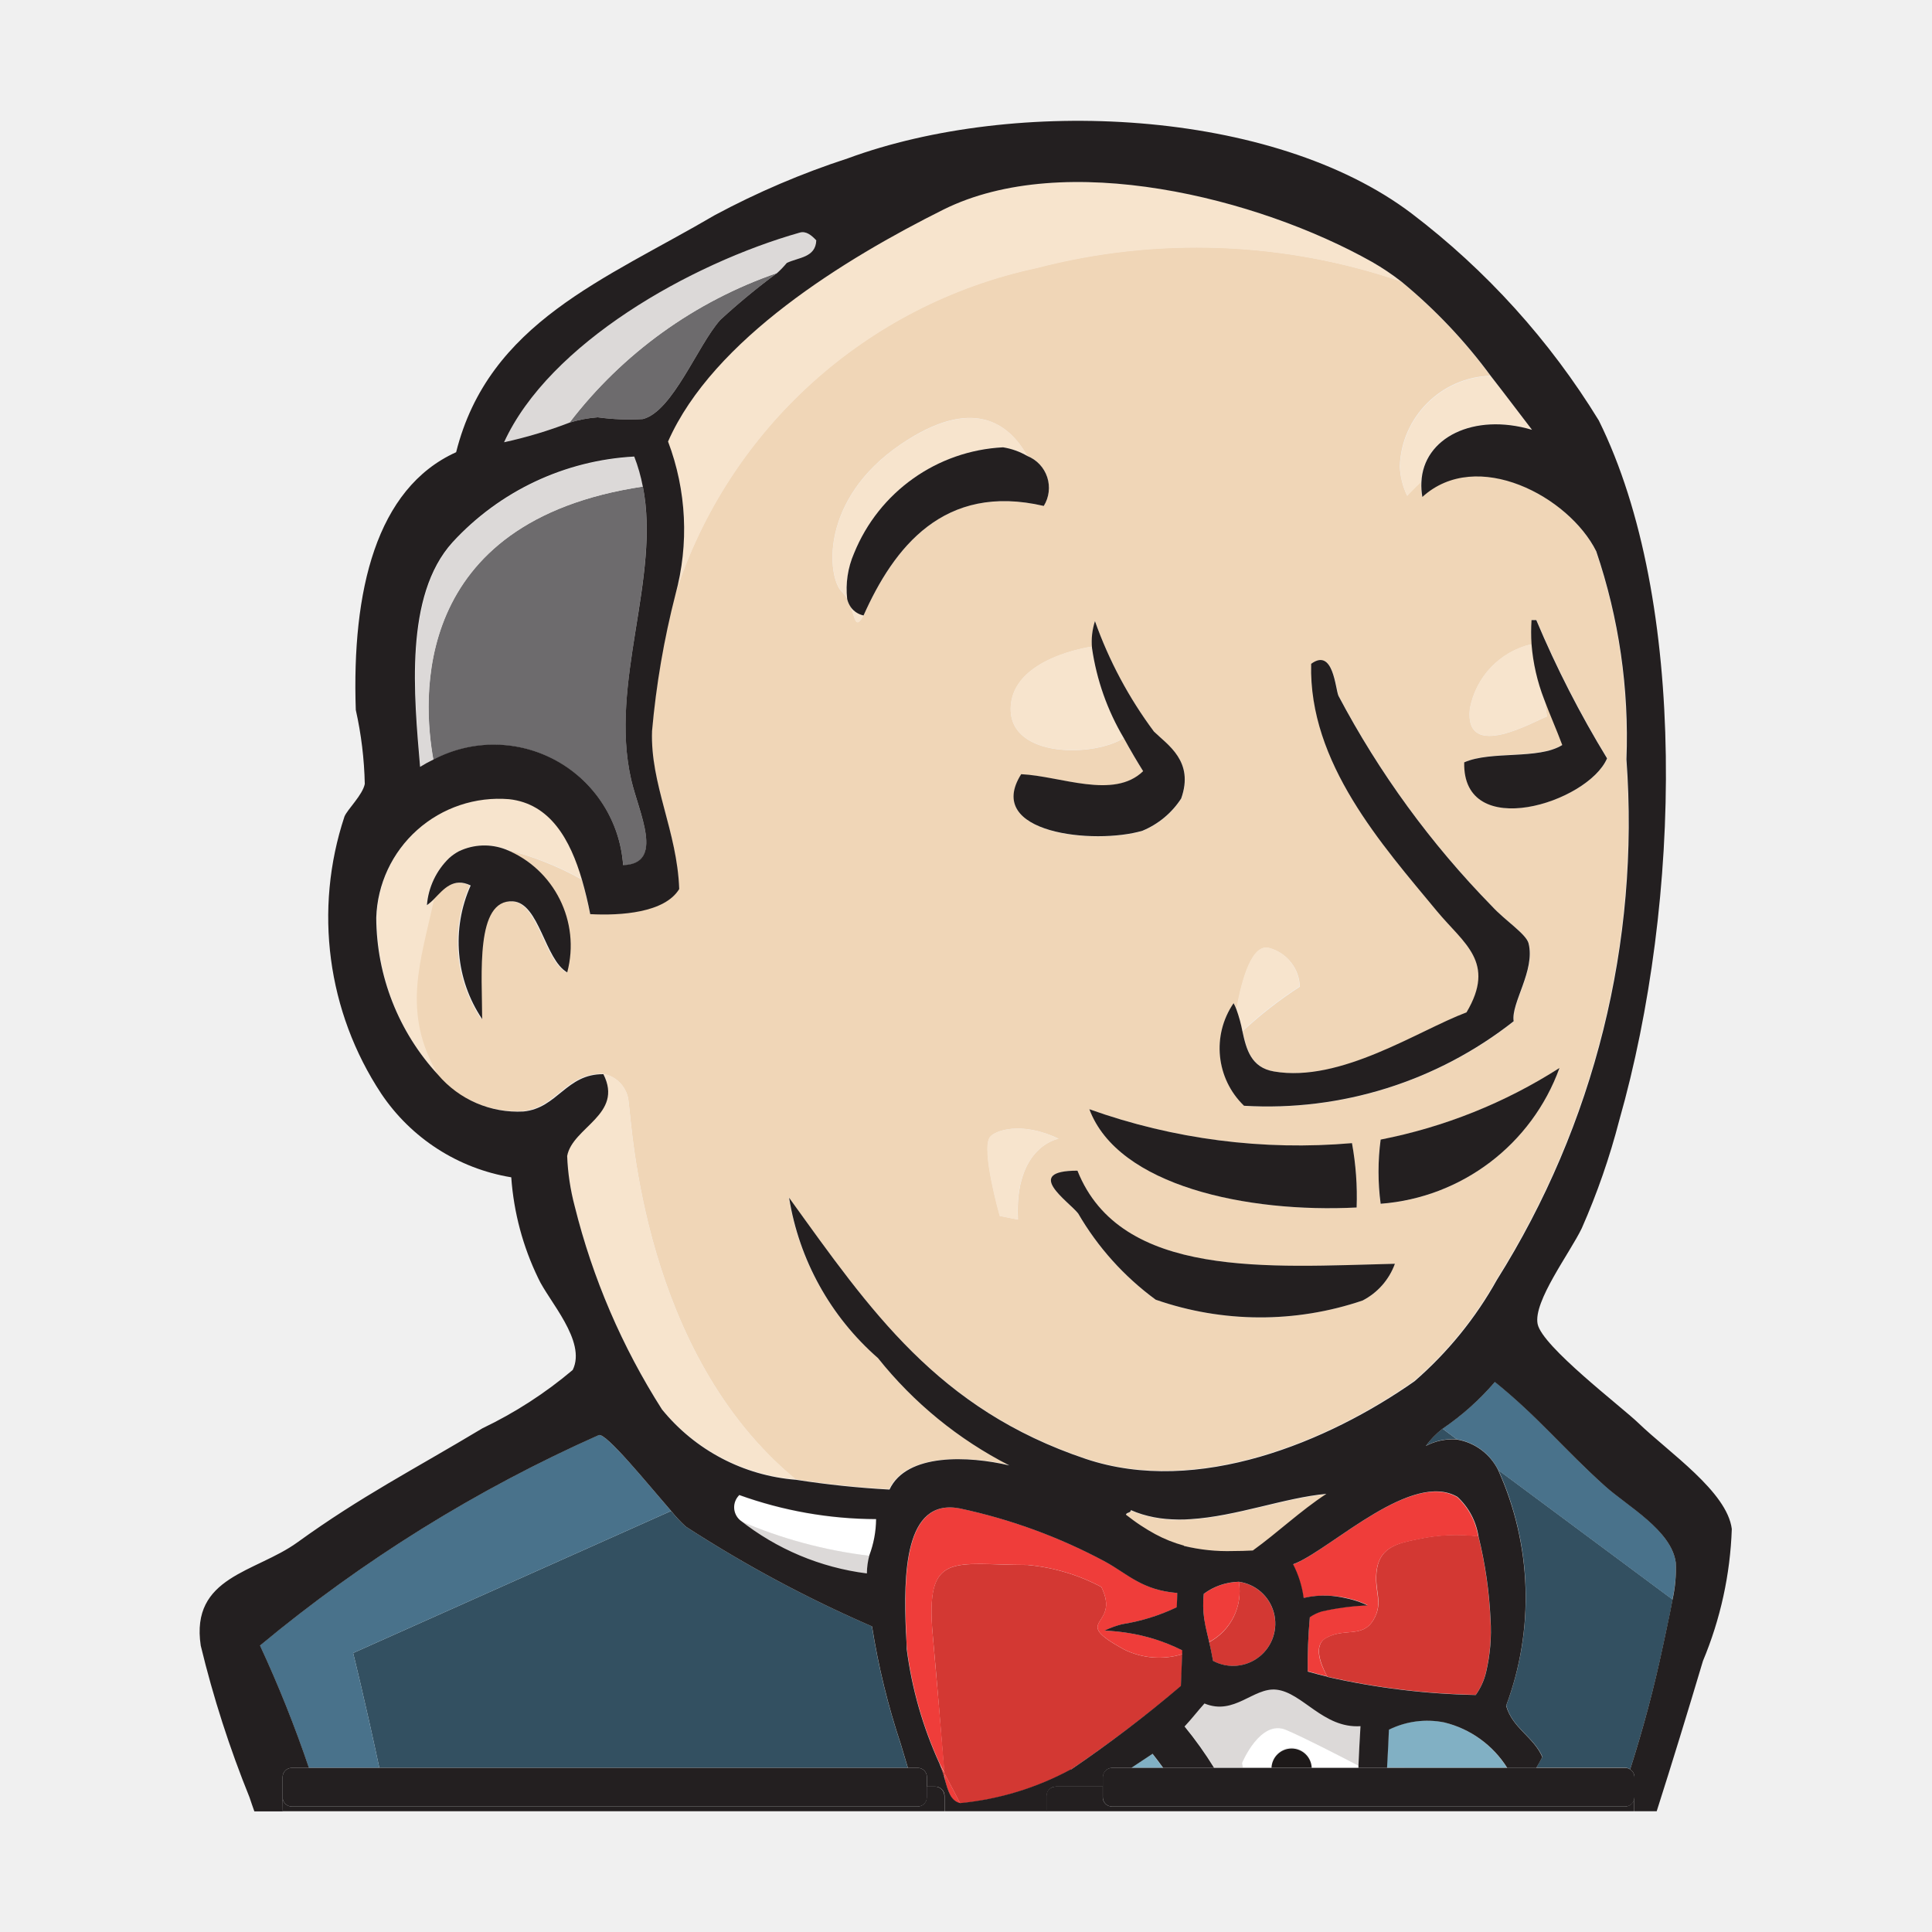
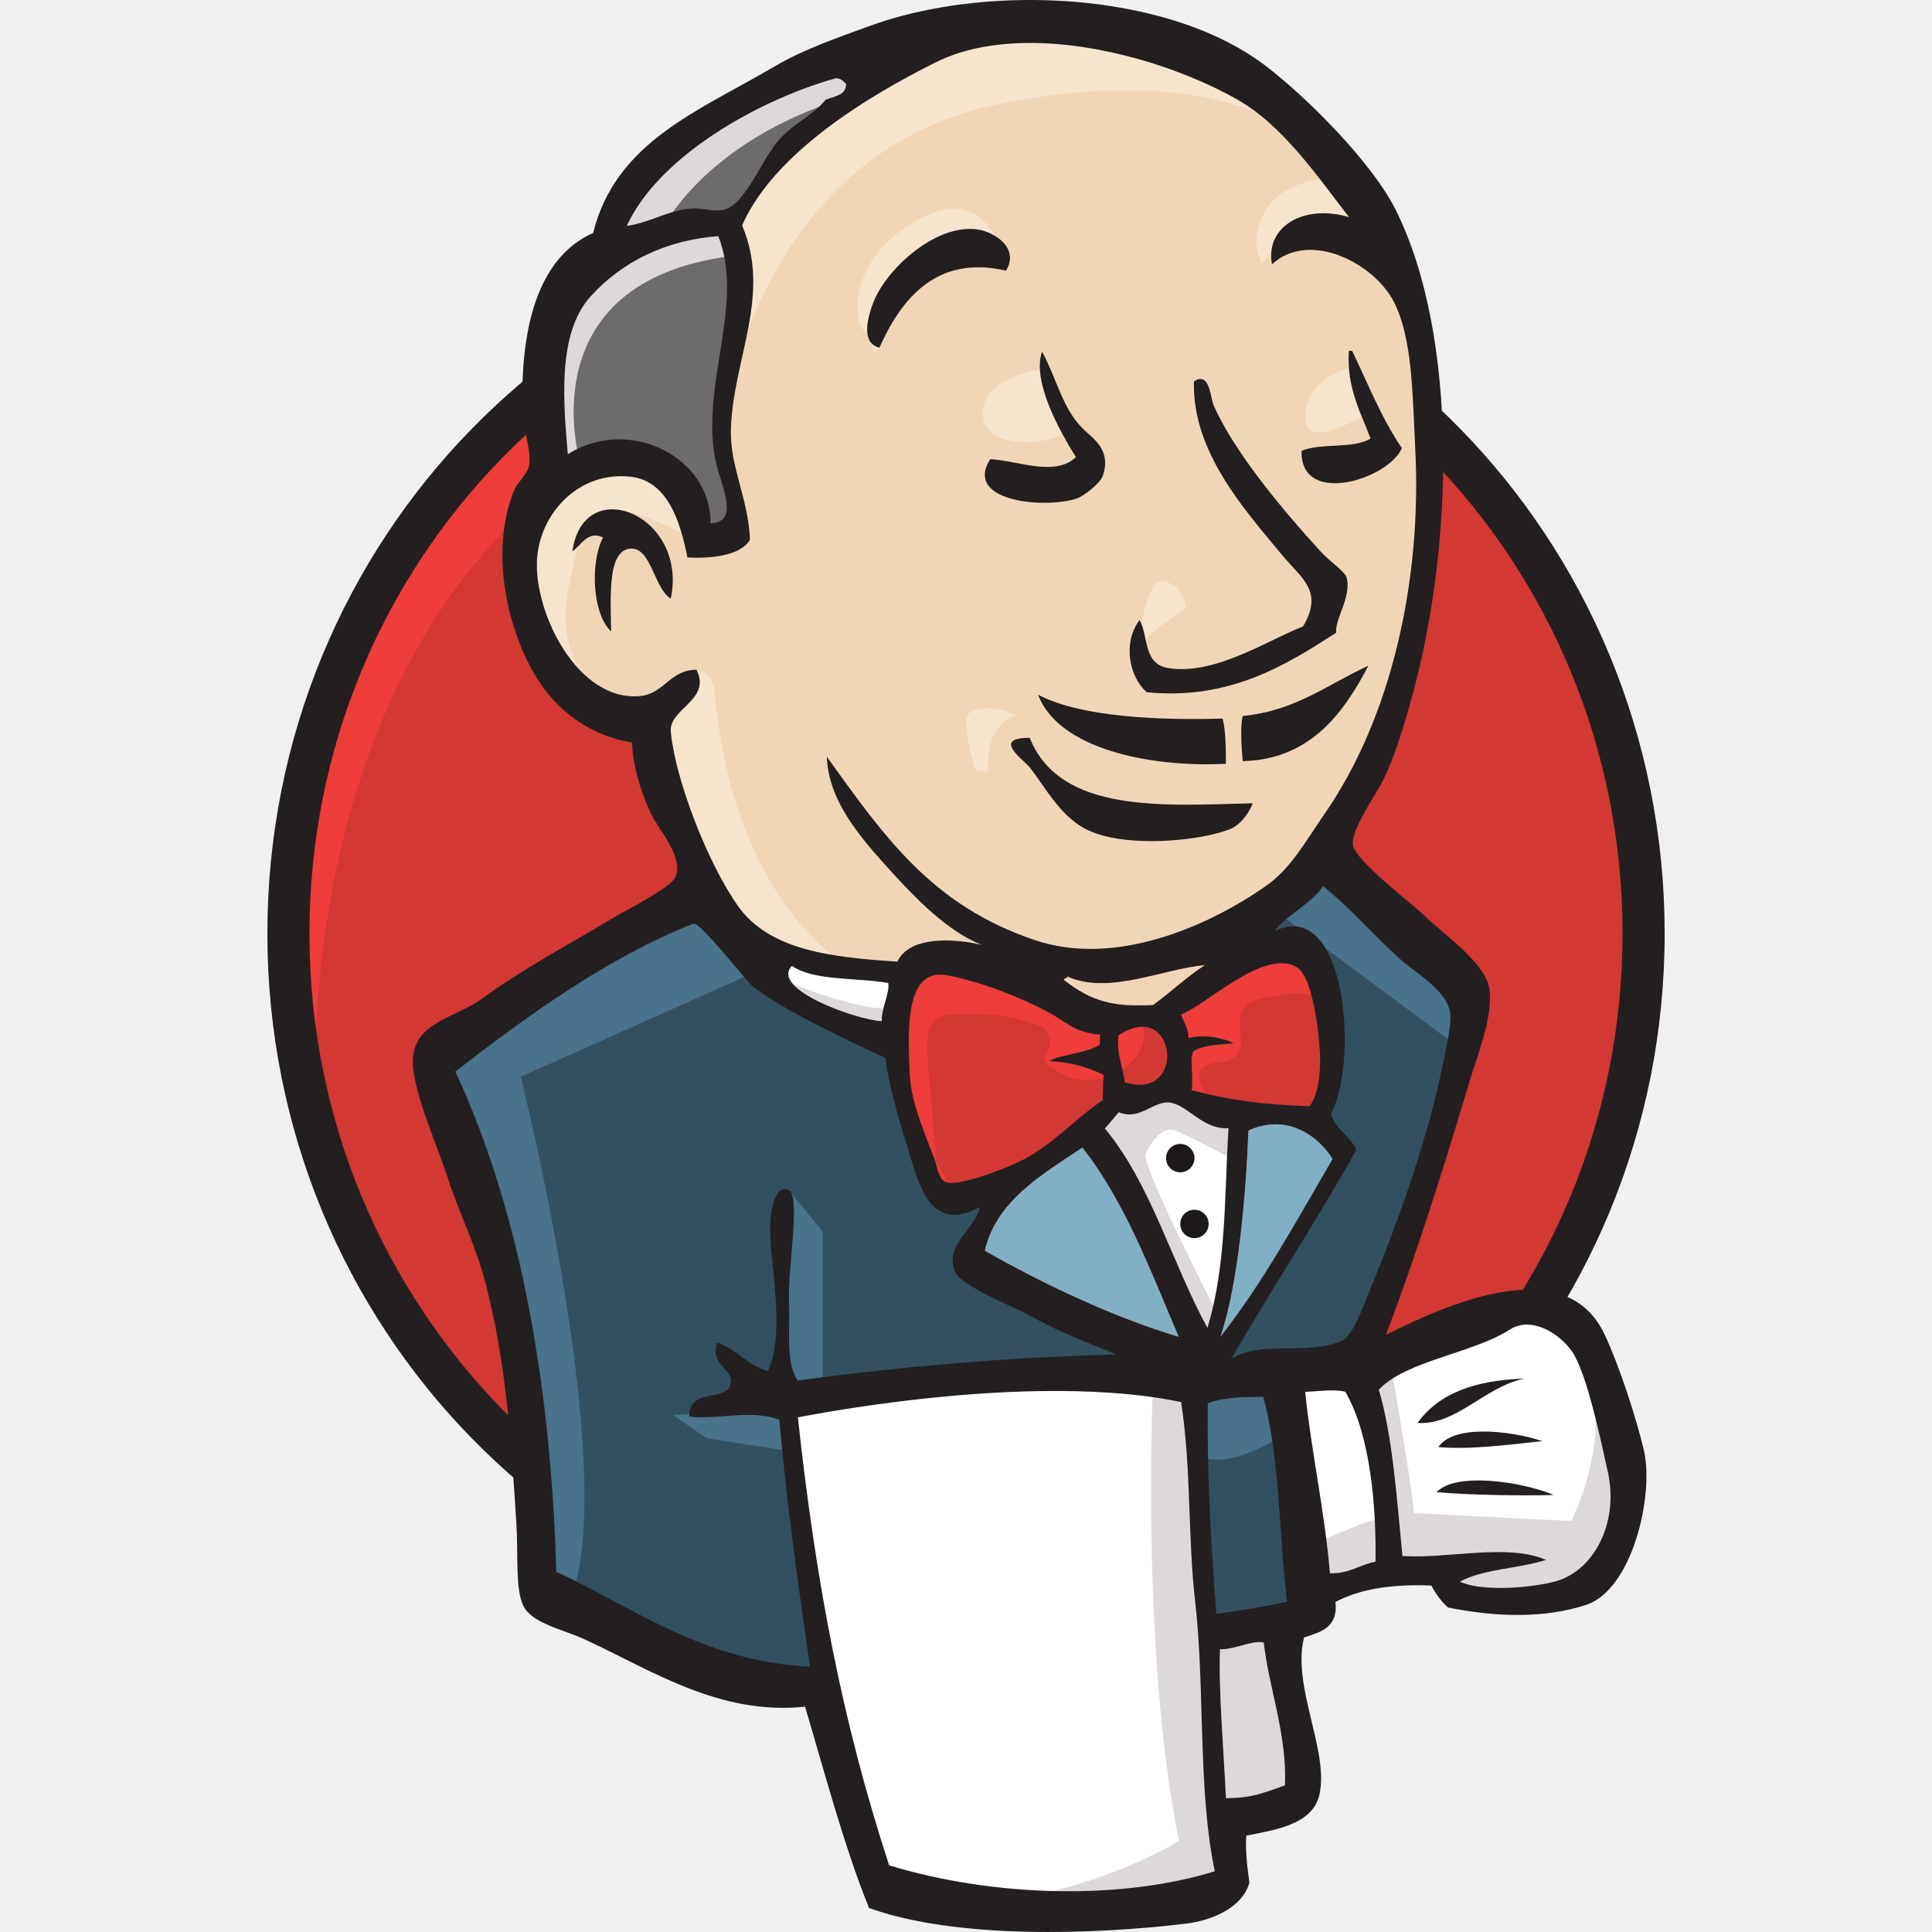
- <svg xmlns="http://www.w3.org/2000/svg" width="800px" height="800px" viewBox="0 0 32 32">
-   <path d="M19.513,25.173c-.068,0-.136,0-.2-.01C19.378,25.169,19.445,25.173,19.513,25.173Z" style="fill:none" />
-   <path d="M18.919,25.087a1.93,1.93,0,0,0,.392.076A1.93,1.93,0,0,1,18.919,25.087Z" style="fill:none" />
-   <path d="M20.091,27.511c-.021-.121-.043-.221-.064-.31h0c.021.089.043.189.064.31Z" style="fill:none" />
-   <path d="M7.436,14.214A.832.832,0,0,1,7.6,14.1.581.581,0,0,0,7.436,14.214Z" style="fill:#f0d6b7" />
-   <path d="M10.412,18.253c.06.421.24,4.164,2.766,6.25a15.465,15.465,0,0,0,1.549.162c.28-.6,1.312-.554,1.985-.4a6.648,6.648,0,0,1-2.176-1.778,4.466,4.466,0,0,1-1.472-2.656c1.348,1.87,2.462,3.5,4.913,4.326,1.855.622,4.021-.285,5.446-1.286a6.258,6.258,0,0,0,1.365-1.68,14.242,14.242,0,0,0,2.145-8.621,9.567,9.567,0,0,0-.5-3.446c-.453-.908-1.984-1.72-2.88-.9a1.07,1.07,0,0,1-.016-.246c-.143.134-.23.232-.23.232a1.209,1.209,0,0,1-.122-.487,1.551,1.551,0,0,1,1.5-1.5,8.674,8.674,0,0,0-1.479-1.563,10.49,10.49,0,0,0-6.047-.222,8.06,8.06,0,0,0-5.975,5.4,14.085,14.085,0,0,0-.388,2.263c-.031.884.416,1.655.45,2.617-.239.394-.969.443-1.474.416-.037-.187-.082-.379-.136-.566a5.158,5.158,0,0,0-1.265-.5,1.719,1.719,0,0,1,1.009,2.038c-.373-.213-.462-1.15-.9-1.177-.626-.038-.512,1.216-.509,1.95a2.291,2.291,0,0,1-.19-2.213c-.284-.139-.444.061-.6.217-.222,1.036-.547,1.873.062,2.92a1.734,1.734,0,0,0,1.414.6c.567-.056.706-.624,1.324-.618A.513.513,0,0,1,10.412,18.253ZM16.861,20.2l-.3-.061s-.314-1.1-.163-1.306c.08-.107.52-.268,1.136.028C17.53,18.862,16.8,18.984,16.861,20.2Zm5.706,1.341a5.27,5.27,0,0,1-3.426-.014A4.687,4.687,0,0,1,17.858,20.1c-.155-.2-.927-.708-.012-.709h0c.717,1.8,3.18,1.592,5.257,1.543A1.111,1.111,0,0,1,22.567,21.542Zm.3-1.6a4.016,4.016,0,0,1,0-1.063,8.538,8.538,0,0,0,2.96-1.185h0A3.425,3.425,0,0,1,22.866,19.939Zm2.756-8.073c-.183.061-1.37.762-1.278-.122a1.348,1.348,0,0,1,1.026-1.077,3.037,3.037,0,0,1,0-.4h0l.079,0a17.146,17.146,0,0,0,1.172,2.29c-.317.738-2.4,1.39-2.366.066.45-.2,1.227-.04,1.626-.291-.094-.257-.2-.5-.3-.756Zm-5.187,4.75a.719.719,0,0,1,.046.1c.091-.507.259-1.1.548-1.013a.684.684,0,0,1,.5.638,6.908,6.908,0,0,0-.948.738c.065.3.144.6.523.668,1.106.189,2.393-.677,3.189-.979.493-.832-.043-1.138-.487-1.673-.91-1.1-2.13-2.456-2.086-4.1.368-.267.4.407.452.53a15.006,15.006,0,0,0,2.543,3.486c.214.234.567.459.606.614.113.451-.294.991-.247,1.29h0a6.587,6.587,0,0,1-4.466,1.4A1.322,1.322,0,0,1,20.434,16.615Zm1.958,2.321A4.933,4.933,0,0,1,22.47,20c-1.811.09-3.952-.358-4.427-1.629A10.285,10.285,0,0,0,22.393,18.936Zm-4.256-8.648a6.954,6.954,0,0,0,.977,1.829c.228.222.67.492.451,1.109a1.406,1.406,0,0,1-.642.534c-.79.233-2.631.048-2.008-.937.653.03,1.532.424,2.02-.05-.095-.152-.209-.341-.322-.551-.5.316-1.874.33-1.874-.479,0-.852,1.339-1.034,1.339-1.034l.01.024A1.11,1.11,0,0,1,18.137,10.288ZM14.914,7.363c1.195-.815,1.8-.35,2.1.188a.568.568,0,0,1,.274.828c-1.658-.386-2.482.694-2.985,1.814-.129.234-.136.068-.21-.136a.392.392,0,0,1-.061-.136A.551.551,0,0,0,13.94,9.8C13.7,9.553,13.575,8.276,14.914,7.363Z" style="fill:#f0d6b7" />
-   <path d="M6.283,29.28h8.753c-.04-.135-.079-.268-.118-.394a12.164,12.164,0,0,1-.476-1.948,21.079,21.079,0,0,1-3.087-1.655,2.353,2.353,0,0,1-.24-.257L5.849,27.379S6.038,28.133,6.283,29.28Z" style="fill:#335061" />
-   <path d="M9.433,7A2.125,2.125,0,0,1,9.9,6.912a3.817,3.817,0,0,0,.747.029c.494-.123.912-1.231,1.285-1.644a11.333,11.333,0,0,1,.941-.776A7.346,7.346,0,0,0,9.433,7Z" style="fill:#6d6b6d" />
-   <path d="M7.177,12.586a2.147,2.147,0,0,1,3.145,1.747c.694-.018.259-.866.134-1.413-.369-1.608.487-3.34.192-4.861C6.782,8.637,7,11.606,7.177,12.586Z" style="fill:#6d6b6d" />
-   <path d="M13.249,3.851c-1.82.516-4.152,1.838-4.9,3.473A7.389,7.389,0,0,0,9.433,7a7.346,7.346,0,0,1,3.44-2.479,1.647,1.647,0,0,0,.159-.166c.192-.093.476-.086.487-.375C13.436,3.891,13.348,3.823,13.249,3.851Z" style="fill:#dcd9d8" />
-   <path d="M7.5,8.985c-.8.885-.636,2.542-.538,3.721a2.321,2.321,0,0,1,.218-.12c-.18-.979-.394-3.949,3.471-4.527a2.81,2.81,0,0,0-.142-.493A4.409,4.409,0,0,0,7.5,8.985Z" style="fill:#dcd9d8" />
-   <path d="M10.412,18.253a.513.513,0,0,0-.42-.468c.335.668-.516.878-.6,1.355a3.837,3.837,0,0,0,.125.832,11.351,11.351,0,0,0,1.445,3.365,3.181,3.181,0,0,0,2.22,1.166C10.652,22.418,10.472,18.674,10.412,18.253Z" style="fill:#f7e4cd" />
-   <path d="M21.525,16.338a.684.684,0,0,0-.5-.638c-.289-.082-.457.506-.548,1.013a2.376,2.376,0,0,1,.1.363A6.908,6.908,0,0,1,21.525,16.338Z" style="fill:#f7e4cd" />
-   <path d="M24.344,11.744c-.092.884,1.1.183,1.278.122l-.043-.286a3.235,3.235,0,0,1-.209-.913A1.348,1.348,0,0,0,24.344,11.744Z" style="fill:#f7e4cd" />
-   <path d="M16.739,11.744c0,.809,1.371.795,1.874.479a4.053,4.053,0,0,1-.525-1.489l-.01-.024S16.739,10.892,16.739,11.744Z" style="fill:#f7e4cd" />
-   <path d="M7.192,14.885a.8.8,0,0,1-.125.109,1.221,1.221,0,0,1,.37-.781A.581.581,0,0,1,7.6,14.1a.979.979,0,0,1,.782-.032,5.158,5.158,0,0,1,1.265.5c-.193-.664-.524-1.263-1.208-1.338a2.034,2.034,0,0,0-2.2,1.963A3.858,3.858,0,0,0,7.254,17.8C6.644,16.758,6.97,15.921,7.192,14.885Z" style="fill:#f7e4cd" />
-   <path d="M17.165,4.443a10.49,10.49,0,0,1,6.047.222,4.127,4.127,0,0,0-.49-.329c-1.889-1.066-5.086-1.867-7.1-.866-1.621.808-3.813,2.146-4.56,3.841a4.109,4.109,0,0,1,.123,2.532A8.06,8.06,0,0,1,17.165,4.443Z" style="fill:#f7e4cd" />
-   <path d="M23.188,7.728a1.209,1.209,0,0,0,.122.487s.087-.1.23-.232c.031-.734.865-1.152,1.832-.866-.222-.286-.447-.589-.681-.889A1.551,1.551,0,0,0,23.188,7.728Z" style="fill:#f7e4cd" />
-   <path d="M14.092,10.058c.074.2.082.37.21.136A.348.348,0,0,1,14.092,10.058Z" style="fill:#f7e4cd" />
-   <path d="M14.032,9.922a1.486,1.486,0,0,1,.114-.758,2.816,2.816,0,0,1,2.47-1.755,1.149,1.149,0,0,1,.4.143c-.3-.538-.9-1-2.1-.188-1.338.913-1.217,2.19-.973,2.434A.551.551,0,0,1,14.032,9.922Z" style="fill:#f7e4cd" />
-   <path d="M5.849,27.379l5.266-2.353c-.386-.448-1.079-1.3-1.2-1.257a24.079,24.079,0,0,0-5.61,3.485,20.236,20.236,0,0,1,.81,2.026H6.283C6.038,28.133,5.849,27.379,5.849,27.379Z" style="fill:#49728b" />
-   <path d="M27,29.307a20.836,20.836,0,0,0,.548-2.058c.036-.181.106-.475.156-.756l-2.886-2.144a5.123,5.123,0,0,1,.13,3.9c.1.372.454.515.6.85-.034.06-.068.119-.1.179h1.476A.149.149,0,0,1,27,29.307Z" style="fill:#335061" />
-   <path d="M24.441,28.074a1.081,1.081,0,0,0,.172-.381,1.081,1.081,0,0,1-.172.381Z" style="fill:#335061" />
-   <path d="M23.617,23.946a.948.948,0,0,1,.514-.106l-.238-.177A1.457,1.457,0,0,0,23.617,23.946Z" style="fill:#335061" />
-   <path d="M27.756,25.879c-.074-.537-.8-.935-1.172-1.266C25.9,24,25.472,23.46,24.761,22.887a4.391,4.391,0,0,1-.869.776l.238.177a.932.932,0,0,1,.686.51L27.7,26.493A2.339,2.339,0,0,0,27.756,25.879Z" style="fill:#49728b" />
-   <path d="M20.572,29.2a.438.438,0,0,0,.009.076h.479a.333.333,0,0,1,.666,0H22.5v-.03c-.274-.144-.873-.455-1.2-.593C20.876,28.475,20.572,29.2,20.572,29.2Z" style="fill:#fff" />
-   <path d="M20.572,29.2s.3-.73.73-.548c.322.138.921.449,1.2.593.01-.22.02-.44.034-.66-.618.039-.961-.559-1.394-.605-.378-.041-.7.435-1.19.229-.113.124-.215.259-.33.381a6.313,6.313,0,0,1,.489.685h.476A.438.438,0,0,1,20.572,29.2Z" style="fill:#dcd9d8" />
-   <path d="M14.511,25.169a6.738,6.738,0,0,1-2.269-.4.282.282,0,0,0,.017.421,7.657,7.657,0,0,0,2.14.578A1.748,1.748,0,0,0,14.511,25.169Z" style="fill:#fff" />
-   <path d="M14.357,26.069a1.233,1.233,0,0,1,.041-.3,7.657,7.657,0,0,1-2.14-.578A4.237,4.237,0,0,0,14.357,26.069Z" style="fill:#dcd9d8" />
-   <path d="M24.613,27.693a2.963,2.963,0,0,0,.073-.87,7.057,7.057,0,0,0-.2-1.378,3,3,0,0,0-1.009.049c-.3.061-.609.122-.669.487s.122.548-.061.852-.487.122-.791.3c-.207.124-.076.445.029.638a12.138,12.138,0,0,0,2.459.3A1.081,1.081,0,0,0,24.613,27.693Z" style="fill:#d33833" />
-   <path d="M15.562,29.219c.016.043.033.088.047.128s.029.093.042.139l-.009-.117Z" style="fill:#d33833" />
-   <path d="M19.563,27.925q.01-.264.021-.527a1.309,1.309,0,0,1-.96-.074c-.937-.511-.05-.36-.382-1.038a3.236,3.236,0,0,0-1.224-.365c-1.228,0-1.7-.247-1.568,1.169.069.76.131,1.519.191,2.28.1.188.19.357.262.5a4.834,4.834,0,0,0,1.833-.559A21.007,21.007,0,0,0,19.563,27.925Z" style="fill:#d33833" />
-   <path d="M20.027,27.2c.021.089.043.189.064.31h0a.7.7,0,1,0,.428-1.31A.953.953,0,0,1,20.027,27.2Z" style="fill:#d33833" />
-   <path d="M21.953,27.137c.3-.183.609,0,.791-.3s0-.487.061-.852.365-.426.669-.487a3,3,0,0,1,1.009-.049,1.125,1.125,0,0,0-.348-.652c-.747-.436-2.056.825-2.665,1.093l-.057.023a1.694,1.694,0,0,1,.175.558A1.475,1.475,0,0,1,22,26.429a1.761,1.761,0,0,1,.276.033c.045.009.089.02.133.032a1.463,1.463,0,0,1,.243.092,4.209,4.209,0,0,0-.757.1.7.7,0,0,0-.2.095,8.618,8.618,0,0,0-.035.9q.158.045.322.084C21.877,27.582,21.746,27.261,21.953,27.137Z" style="fill:#ef3d3a" />
-   <path d="M15.651,29.485c.051.183.095.348.253.385-.072-.144-.163-.313-.262-.5Z" style="fill:#ef3d3a" />
-   <path d="M15.45,27.089c-.129-1.416.34-1.169,1.568-1.169a3.236,3.236,0,0,1,1.224.365c.332.678-.555.527.382,1.038a1.309,1.309,0,0,0,.96.074l0-.063a3.039,3.039,0,0,0-.916-.29,3.5,3.5,0,0,0-.371-.036,1.555,1.555,0,0,1,.291-.106,3.285,3.285,0,0,0,.906-.281c0-.079.006-.158.009-.236a1.883,1.883,0,0,1-.2-.027,1.565,1.565,0,0,1-.177-.044,1.585,1.585,0,0,1-.294-.127c-.178-.1-.331-.216-.525-.322a9.077,9.077,0,0,0-2.408-.881c-.921-.176-.929,1.105-.89,2.049,0,.1.008.192.013.28a6.585,6.585,0,0,0,.544,1.9l.079.15C15.582,28.609,15.519,27.849,15.45,27.089Z" style="fill:#ef3d3a" />
-   <path d="M20.52,26.2a1.009,1.009,0,0,0-.582.2,1.7,1.7,0,0,0,.007.412c.011.079.028.155.048.238l.031.131,0,.017h0A.953.953,0,0,0,20.52,26.2Z" style="fill:#ef3d3a" />
-   <path d="M14.146,9.164a1.486,1.486,0,0,0-.114.758.392.392,0,0,0,.061.136.348.348,0,0,0,.21.136c.5-1.12,1.327-2.2,2.985-1.814a.568.568,0,0,0-.274-.828,1.149,1.149,0,0,0-.4-.143A2.816,2.816,0,0,0,14.146,9.164Z" style="fill:#231f20" />
-   <path d="M24.252,12.627c-.032,1.324,2.049.672,2.366-.066a17.146,17.146,0,0,1-1.172-2.29l-.079,0h0a3.037,3.037,0,0,0,0,.4,3.235,3.235,0,0,0,.209.913c.095.256.205.5.3.756C25.479,12.587,24.7,12.43,24.252,12.627Z" style="fill:#231f20" />
-   <path d="M18.934,12.773c-.488.474-1.367.08-2.02.05-.623.985,1.218,1.17,2.008.937a1.406,1.406,0,0,0,.642-.534c.219-.617-.223-.887-.451-1.109a6.954,6.954,0,0,1-.977-1.829,1.11,1.11,0,0,0-.049.445,4.053,4.053,0,0,0,.525,1.489C18.726,12.432,18.839,12.621,18.934,12.773Z" style="fill:#231f20" />
-   <path d="M20.605,18.315a6.587,6.587,0,0,0,4.466-1.4h0c-.047-.3.36-.84.247-1.29-.039-.155-.392-.38-.606-.614a15.006,15.006,0,0,1-2.543-3.486c-.053-.123-.085-.8-.452-.53-.044,1.642,1.176,3,2.086,4.1.444.535.98.841.487,1.673-.8.3-2.083,1.169-3.189.979-.379-.065-.458-.365-.523-.668a2.376,2.376,0,0,0-.1-.363.719.719,0,0,0-.046-.1A1.322,1.322,0,0,0,20.605,18.315Z" style="fill:#231f20" />
-   <path d="M7.6,14.1a.832.832,0,0,0-.159.111,1.221,1.221,0,0,0-.37.781.8.8,0,0,0,.125-.109c.153-.156.313-.357.6-.217a2.291,2.291,0,0,0,.19,2.213c0-.733-.117-1.987.509-1.95.438.027.527.964.9,1.177A1.719,1.719,0,0,0,8.378,14.07.979.979,0,0,0,7.6,14.1Z" style="fill:#231f20" />
-   <path d="M22.868,18.875a4.016,4.016,0,0,0,0,1.063,3.425,3.425,0,0,0,2.962-2.249h0A8.538,8.538,0,0,1,22.868,18.875Z" style="fill:#231f20" />
-   <path d="M22.47,20a4.933,4.933,0,0,0-.077-1.066,10.285,10.285,0,0,1-4.35-.562C18.518,19.644,20.659,20.092,22.47,20Z" style="fill:#231f20" />
-   <path d="M17.846,19.39h0c-.915,0-.143.51.012.709a4.687,4.687,0,0,0,1.284,1.428,5.27,5.27,0,0,0,3.426.014,1.111,1.111,0,0,0,.536-.609C21.026,20.982,18.563,21.189,17.846,19.39Z" style="fill:#231f20" />
-   <path d="M24.96,29.28a1.709,1.709,0,0,0-1.042-.753,1.433,1.433,0,0,0-.918.12c-.008.2-.018.415-.031.632Z" style="fill:#81b0c4" />
-   <path d="M21.971,24.749c-.686.061-1.493.373-2.252.419-.069,0-.138.006-.206.006s-.136,0-.2-.01a1.93,1.93,0,0,1-.392-.076,1.666,1.666,0,0,1-.188-.07c0,.052-.071.033-.082.076.085.066.167.126.247.179s.159.1.238.143a2.218,2.218,0,0,0,.475.19,3.052,3.052,0,0,0,.816.09c.1,0,.212,0,.327-.009C21.169,25.384,21.537,25.031,21.971,24.749Z" style="fill:#f0d6b7" />
-   <path d="M19.086,29.048l-.351.233h.527Q19.176,29.162,19.086,29.048Z" style="fill:#81b0c4" />
-   <path d="M4.681,29.769v-.335a.153.153,0,0,1,.153-.153h.283a20.236,20.236,0,0,0-.81-2.026,24.079,24.079,0,0,1,5.61-3.485c.118-.047.811.809,1.2,1.257a2.353,2.353,0,0,0,.24.257,21.079,21.079,0,0,0,3.087,1.655,12.164,12.164,0,0,0,.476,1.948c.039.126.078.26.118.394H15.2a.153.153,0,0,1,.153.153v.158h.139a.153.153,0,0,1,.153.153V30h1.691v-.255a.153.153,0,0,1,.153-.153h.78v-.158a.153.153,0,0,1,.153-.153h.317l.351-.233q.09.114.176.233h.843a6.313,6.313,0,0,0-.489-.685c.115-.122.217-.256.33-.381.492.206.812-.27,1.19-.229.433.046.776.644,1.394.605-.014.22-.024.44-.034.66v.03h.474c.012-.217.023-.429.031-.632a1.433,1.433,0,0,1,.918-.12,1.709,1.709,0,0,1,1.042.753h.481c.034-.06.069-.119.1-.179-.143-.335-.495-.477-.6-.85a5.123,5.123,0,0,0-.13-3.9.932.932,0,0,0-.686-.51.948.948,0,0,0-.514.106,1.457,1.457,0,0,1,.275-.283,4.391,4.391,0,0,0,.869-.776c.712.573,1.141,1.112,1.824,1.725.37.332,1.1.73,1.172,1.266a2.339,2.339,0,0,1-.054.614c-.051.281-.12.575-.156.756A20.836,20.836,0,0,1,27,29.307a.15.15,0,0,1,.072.127V30h.368c.258-.808.511-1.635.766-2.489a6.207,6.207,0,0,0,.478-2.187c-.078-.617-1.04-1.265-1.547-1.754-.281-.271-1.593-1.267-1.669-1.64s.535-1.178.731-1.586a11.669,11.669,0,0,0,.621-1.788c1.032-3.627,1.137-8.611-.339-11.592a12.54,12.54,0,0,0-3.1-3.428c-2.3-1.742-6.563-1.935-9.339-.913a13.481,13.481,0,0,0-2.2.939C10.024,4.628,8.094,5.342,7.555,7.49c-1.328.6-1.729,2.3-1.662,4.268a6.221,6.221,0,0,1,.149,1.227c-.037.184-.286.419-.336.538a5.3,5.3,0,0,0,.609,4.592A3.225,3.225,0,0,0,8.468,19.5a4.568,4.568,0,0,0,.447,1.672c.17.373.805,1.043.571,1.519a6.987,6.987,0,0,1-1.495.966c-1.158.695-2,1.12-3.066,1.89-.692.5-1.773.562-1.6,1.71a17.869,17.869,0,0,0,.808,2.513c.025.078.053.155.08.232h.47ZM13.032,4.355a1.647,1.647,0,0,1-.159.166,11.333,11.333,0,0,0-.941.776c-.373.413-.79,1.521-1.285,1.644A3.817,3.817,0,0,1,9.9,6.912,2.125,2.125,0,0,0,9.433,7a7.389,7.389,0,0,1-1.084.325c.748-1.635,3.08-2.957,4.9-3.473.1-.028.188.04.271.129C13.509,4.268,13.224,4.262,13.032,4.355Zm-2.385,3.7c.3,1.521-.561,3.254-.192,4.861.125.546.56,1.394-.134,1.413a2.147,2.147,0,0,0-3.145-1.747,2.321,2.321,0,0,0-.218.12c-.1-1.179-.266-2.836.538-3.721a4.409,4.409,0,0,1,3.009-1.419A2.81,2.81,0,0,1,10.647,8.059ZM7.254,17.8A3.858,3.858,0,0,1,6.232,15.2a2.034,2.034,0,0,1,2.2-1.963c.684.075,1.014.674,1.208,1.338.054.187.1.379.136.566.505.027,1.235-.022,1.474-.416-.034-.962-.481-1.733-.45-2.617a14.085,14.085,0,0,1,.388-2.263,4.109,4.109,0,0,0-.123-2.532c.747-1.695,2.939-3.032,4.56-3.841,2.009-1,5.207-.2,7.1.866a4.127,4.127,0,0,1,.49.329,8.674,8.674,0,0,1,1.479,1.563c.234.3.459.6.681.889-.967-.287-1.8.132-1.832.866a1.07,1.07,0,0,0,.016.246c.9-.821,2.427-.009,2.88.9a9.567,9.567,0,0,1,.5,3.446,14.242,14.242,0,0,1-2.145,8.621,6.258,6.258,0,0,1-1.365,1.68c-1.425,1-3.591,1.908-5.446,1.286-2.451-.823-3.565-2.456-4.913-4.326a4.466,4.466,0,0,0,1.472,2.656,6.648,6.648,0,0,0,2.176,1.778c-.673-.158-1.7-.208-1.985.4a15.465,15.465,0,0,1-1.549-.162,3.181,3.181,0,0,1-2.22-1.166,11.351,11.351,0,0,1-1.445-3.365,3.837,3.837,0,0,1-.125-.832c.088-.478.939-.687.6-1.355-.618-.006-.757.562-1.324.618A1.734,1.734,0,0,1,7.254,17.8Zm12.77,9.38-.031-.131c-.02-.083-.036-.159-.048-.238a1.7,1.7,0,0,1-.007-.412,1.009,1.009,0,0,1,.582-.2.7.7,0,1,1-.428,1.31c-.021-.121-.043-.221-.064-.31Zm-7.782-2.419a6.738,6.738,0,0,0,2.269.4,1.748,1.748,0,0,1-.112.6,1.233,1.233,0,0,0-.041.3,4.237,4.237,0,0,1-2.1-.882A.282.282,0,0,1,12.242,24.766Zm7.367.839a2.218,2.218,0,0,1-.475-.19c-.078-.042-.157-.09-.238-.143s-.162-.113-.247-.179c.011-.043.079-.024.082-.076a1.666,1.666,0,0,0,.188.07,1.93,1.93,0,0,0,.392.076c.067.006.134.009.2.01s.137,0,.206-.006c.759-.046,1.566-.358,2.252-.419-.433.283-.8.636-1.218.938-.115.006-.224.009-.327.009A3.052,3.052,0,0,1,19.609,25.605Zm-1.872,3.706a4.834,4.834,0,0,1-1.833.559c-.158-.037-.2-.2-.253-.385-.013-.046-.026-.092-.042-.139s-.03-.085-.047-.128a6.585,6.585,0,0,1-.544-1.9c0-.088-.009-.182-.013-.28-.039-.944-.031-2.225.89-2.049a9.077,9.077,0,0,1,2.408.881c.194.106.347.225.525.322a1.585,1.585,0,0,0,.294.127,1.565,1.565,0,0,0,.177.044,1.883,1.883,0,0,0,.2.027c0,.078-.006.157-.009.236a3.285,3.285,0,0,1-.906.281,1.555,1.555,0,0,0-.291.106,3.5,3.5,0,0,1,.371.036,3.039,3.039,0,0,1,.916.29l0,.063q-.01.264-.021.527A21.007,21.007,0,0,1,17.737,29.311Zm4.245-1.536q-.164-.039-.322-.084a8.618,8.618,0,0,1,.035-.9.7.7,0,0,1,.2-.095,4.209,4.209,0,0,1,.757-.1,1.463,1.463,0,0,0-.243-.092c-.043-.012-.088-.023-.133-.032A1.761,1.761,0,0,0,22,26.429a1.475,1.475,0,0,0-.407.038,1.694,1.694,0,0,0-.175-.558l.057-.023c.609-.268,1.918-1.529,2.665-1.093a1.125,1.125,0,0,1,.348.652,7.057,7.057,0,0,1,.2,1.378,2.963,2.963,0,0,1-.073.87,1.081,1.081,0,0,1-.172.381h0A12.138,12.138,0,0,1,21.982,27.774Z" style="fill:#231f20" />
-   <path d="M17.53,18.862c-.616-.3-1.056-.135-1.136-.028-.152.2.163,1.306.163,1.306l.3.061C16.8,18.984,17.53,18.862,17.53,18.862Z" style="fill:#f7e4cd" />
-   <path d="M21.393,28.961a.334.334,0,0,0-.333.319h.666A.334.334,0,0,0,21.393,28.961Z" style="fill:#1d1919" />
-   <path d="M15.642,29.745a.153.153,0,0,0-.153-.153h-.139v.177a.153.153,0,0,1-.153.153H4.834a.153.153,0,0,1-.153-.153V30H15.642Z" style="fill:#231f20" />
-   <path d="M26.918,29.922h-8.5a.153.153,0,0,1-.153-.153v-.177h-.78a.153.153,0,0,0-.153.153V30h9.737v-.231A.153.153,0,0,1,26.918,29.922Z" style="fill:#231f20" />
-   <path d="M4.834,29.922H15.2a.153.153,0,0,0,.153-.153v-.335a.153.153,0,0,0-.153-.153H4.834a.153.153,0,0,0-.153.153v.335A.153.153,0,0,0,4.834,29.922Z" style="fill:#231f20" />
-   <path d="M18.266,29.769a.153.153,0,0,0,.153.153h8.5a.153.153,0,0,0,.153-.153v-.335A.15.15,0,0,0,27,29.307a.149.149,0,0,0-.081-.026h-8.5a.153.153,0,0,0-.153.153v.335Z" style="fill:#231f20" />
+ <svg xmlns="http://www.w3.org/2000/svg" viewBox="0 0 128 128">
+   <path fill="#d33833" d="M108.893 61.68c0 25.36-20.099 45.918-44.892 45.918-24.794 0-44.893-20.558-44.893-45.918s20.1-45.92 44.893-45.92 44.892 20.56 44.892 45.92" />
+   <path fill="#ef3d3a" d="M20.938 73.052S17.688 25.167 61.81 23.8l-3.078-5.13-23.943 8.037-6.84 7.867-5.986 11.459-3.42 13.339 1.025 8.893" />
+   <path fill="#231f20" d="M33.253 30.355c-7.876 8.06-12.75 19.186-12.75 31.496 0 12.307 4.874 23.436 12.75 31.494 7.88 8.057 18.74 13.03 30.747 13.03 12.007 0 22.867-4.973 30.747-13.03 7.876-8.058 12.751-19.187 12.751-31.494 0-12.31-4.875-23.437-12.751-31.496C86.867 22.3 76.007 17.327 64 17.326c-12.006.001-22.867 4.973-30.747 13.03zM31.26 95.294c-8.37-8.561-13.546-20.392-13.546-33.443 0-13.053 5.176-24.883 13.546-33.444 8.37-8.563 19.954-13.87 32.74-13.869 12.788-.002 24.374 5.306 32.741 13.869 8.372 8.561 13.548 20.392 13.547 33.444 0 13.05-5.175 24.882-13.547 33.443-8.367 8.562-19.953 13.87-32.74 13.87-12.787 0-24.372-5.308-32.74-13.87" />
+   <path fill="#f0d6b7" d="m82.898 61.934-6.841 1.026-9.235 1.026-5.986.171-5.815-.17-4.446-1.369-3.934-4.275-3.078-8.722-.684-1.881-4.105-1.368-2.394-3.934-1.71-5.644 1.881-4.96 4.446-1.538 3.592 1.71 1.71 3.762 2.053-.342.683-.855-.683-3.933-.172-4.96 1.026-6.84-.04-3.908 3.119-4.985 5.472-3.934 9.578-4.104 10.603 1.539 9.235 6.67 4.276 6.84 2.736 4.96.684 12.313-2.053 10.604-3.762 9.405-3.591 4.96" />
+   <path fill="#335061" d="m88.027 56.975-4.103 4.105v15.904l-3.58 14.66-1.721.047 1.367 16.418 6.498-.855L84.95 91.52l-2.902.079 7.863-.422s3.932-9.919 3.932-10.432c0-.513 3.422-14.365 3.422-14.365l-7.698-8.037-1.539-1.37zm-41.215 2.564-4.275 1.711-13.682 9.406.856 2.737 3.934 11.628 1.709 19.327 1.197 2.05 17.101 5.817 1.028-1.2-2.053-14.365v-4.103l24.455-1.027 1.88-1.026-14.876-7.012 2.736-5.3-3.933 1.367-1.54-1.881-2.052-8.893-1.711-.513-3.762-1.198-3.25-2.906-3.761-4.619z" />
+   <path fill="#6d6b6d" d="m36.551 31.835 4.446-1.54 3.592 1.711 1.71 3.762 2.053-.342.513-2.052-1.026-3.933 1.026-9.407-.856-5.13 3.079-3.592 6.67-5.301-1.882-2.565-9.406 4.617-3.933 3.079-2.224 4.788-3.42 4.617-1.026 5.473.684 5.815" />
+   <path fill="#dcd9d8" d="M59.445 4.021c-1.172-.012-2.543.108-2.543.108L45.787 8.406l-4.277 4.276-1.881 3.42 3.934-.342s2.565-6.328 12.826-9.406c6.413-1.924 5.01-2.312 3.056-2.333zM48.01 14.904l-9.406 2.223-2.737 8.893.684 5.814 1.88-1.195s-3.591-11.974 10.09-13.684l-.511-2.05z" />
+   <path fill="#f7e4cd" d="M69.986.475a11.318 11.318 0 0 0-3.85.748c-10.26 3.933-17.785 11.115-17.615 15.732.292 7.864.172 7.87.172 7.87S51.601 9.774 66.31 6.866c12.108-2.393 18.468.512 20.863 3.248 0 0-8.25-9.82-17.186-9.64zm18.328 11.35c-.545-.003-4.913.108-5.074 4.277 0 0 0 .683.342 1.367 0 0 3.934-4.447 6.328-2.053l-1.539-3.59s-.02-.002-.057-.002zm-25.185 2.01c-.84.02-1.876.371-3.149 1.24-3.762 2.565-3.42 6.157-2.736 6.841.684.684.499 2.06 1.02 1.115.52-.945.349-4.022 2.23-4.877 1.881-.855 4.966-1.812 6.16-.222 0 0-.522-4.166-3.525-4.096zm26.437 10.476s-2.818.594-3.078 3.078c-.26 2.483 3.079.512 3.592.341l-.514-3.42zm-20.693.171s-3.762.513-3.762 2.907 4.276 2.223 5.473 1.197l-1.711-4.104zM38.432 30.64 34.5 34.742l.684 5.131 2.05 5.3 2.225.686c-3.25-3.933-1.711-6.671-1.027-10.433.683-3.763 7.183.172 7.183.172l-.172-2.567-2.564-2.05-4.447-.342zm38.609 7.847c-1.126-.05-1.556 3.635-1.648 4.586.31-.92 3.171-2.77 3.171-2.77s0-1.396-1.396-1.794a.549.549 0 0 0-.127-.022zm-1.648 4.586a.394.394 0 0 0-.02.221s.006-.08.02-.22zm-29.248 1.301-2.24 2.17.513 7.525 5.473 8.551s6.143 1.386 5.472.856c-7.353-5.815-7.866-16.59-8.037-17.788-.17-1.196-1.181-1.314-1.181-1.314zm19.244 2.549c-.675.01-1.122.228-1.248.396-.427.57.457 3.672.457 3.672l.855.172c-.17-3.421 1.881-3.764 1.881-3.764-.758-.364-1.42-.484-1.945-.476z" />
+   <path fill="#49728b" d="m45.615 59.37-16.76 11.286 1.881 5.303 4.448 19.152.17 10.092 2.394.854c3.42-8.21-3.248-34.717-3.248-34.717l16.074-7.182-4.959-4.789zm6.614 19.448-.458 1.073s-.341 3.078-.341 3.933c0 .856.341 8.04.341 8.04h2.737V81.601l-2.28-2.784zm.056 14.584-7.695.342 2.222 1.54 5.473.855v-2.737zm35.742-36.427-3.248 3.591L96.75 69.46l.342-4.104-9.065-8.38zm-3.42 33.52-5.984 1.196.854 4.79c2.223 1.026 5.986-1.711 5.986-1.711l-.856-4.276z" />
+   <path fill="#fff" d="M50.574 62.62v1.538l2.174 2.395 6.84 3.078.172-5.129-4.739-.516-4.447-1.367zm50.059 24.284-5.473 1.711-5.25 2.563-2.789-.51-2.172.853 1.832 14.368 6.668-1.883 12.656-.684 1.881-5.814-3.42-10.09-3.933-.514zm-22.01 4.787-9.97.002-16.026.854.291 7.869 1.762 10.6 3.54 14.369 7.866 1.709 12.998-1.026.17-2.566-1.54-13.852.909-17.959zm1.317-1.366-3.763-9.577-3.934-5.644s.855-2.394 2.053-2.394h3.933l3.762 1.368-.341 6.328-1.71 9.92" />
+   <path fill="#dcd9d8" d="m52.115 65.014-.513.685 2.908 2.051 4.787 1.025-.17-2.05c-1.71.513-7.012-1.711-7.012-1.711zm23.77 7.353-3.932.512 6.67 15.734 1.367.172.684-1.71s-4.79-9.236-4.79-10.604c0 0 .856-2.052 2.053-1.54 1.198.514 3.764 1.882 3.764 1.882v-3.249l-5.816-1.197zm16.248 17.957-2.223.854 1.881 9.406c-.684-.171-5.13 1.883-5.13 1.883l.51 2.736 1.884-.685 5.984-.854 1.711 2.223 5.13.17 3.079-.684 2.736-4.103-.172-3.08-1.88-5.473c.513 4.104-1.54 8.039-1.54 8.039-.855 0-10.431-.514-10.431-.514 0-1.026-1.54-9.918-1.54-9.918zm-13.17.17-2.565 1.027s-.854 17.787 1.711 30.442c0 0-5.13 3.249-12.656 4.103l14.365-.513 1.711-1.026-2.052-28.047-.514-5.986zm4.47 18.297c-.736.004-1.83.526-2.603.475-.113 2.701.266 7.033.393 9.867 1.796.002 2.565-.392 3.906-.844.151-3.335-1.057-6.422-1.404-9.467a1.105 1.105 0 0 0-.291-.031z" />
+   <path fill="#d33833" d="M84.777 63.818c-2.192.102-5.148 2.897-6.525 3.387.178.512.47.917.492 1.57.965-.238 2.14-.075 2.977.336-.968.108-2.038.102-2.678.563-.235.677.055 1.6-.102 2.54 2.296.648 4.919.994 7.82 1.079.566-.733.758-2.133.69-3.518-.08-1.67-.519-5.104-1.55-5.705-.34-.197-.718-.27-1.124-.252zm-22.535.748c-2.324.05-2.082 4.108-1.969 6.592.095 2.098 1.188 4.318 1.66 5.713.224.65.274 1.342.83 1.47.984.23 4.23-1.067 5.155-1.571 1.955-1.066 3.473-2.76 5.133-3.897l.062-1.658c-.998-.498-2.15-.852-3.617-.916.995-.5 2.457-.493 3.363-1.088l.026-.662c-1.654-.127-2.285-.864-3.375-1.461-1.784-.974-4.464-2.037-6.768-2.477a2.4 2.4 0 0 0-.5-.045zm13.43 3.457c-.442.004-.969.171-1.57.573-.114 1.259.18 1.67.433 3.115 3.493 1.093 3.525-3.704 1.137-3.688z" />
+   <path fill="#ef3d3a" d="m84.557 62.621-6.498 3.762-.344 1.88v3.762l2.394.856s-1.197-1.71-.341-2.223c.855-.513 1.711 0 2.224-.855.513-.856 0-1.369.17-2.395.171-1.026 1.026-1.196 1.881-1.367.855-.17 3.25-.513 3.592.342l-1.026-3.078zm-21.536 1.03c-.847-.018-1.619.122-2.185.507-4.021 2.735-.78 9.056 1.19 12.774a551.56 551.56 0 0 0-.538-6.409c-.362-3.98.957-3.285 4.408-3.285.528 0 3.245.628 3.44 1.026.933 1.905-1.56 1.481 1.074 2.918 2.224 1.212 6.152-.737 5.254-3.432-.503-.6-2.62-.187-3.379-.58l-4.008-2.078c-1.168-.607-3.392-1.403-5.256-1.442Zm-.996 13.28c.042.532.086 1.063.127 1.594l.612-.183c-.204-.405-.46-.883-.739-1.41z" />
+   <path fill="#231f20" d="M67.565.006c-3.59.068-7.101.665-10.027 1.742-2.175.8-4.282 1.516-6.192 2.638-5.111 3-10.537 5.008-12.052 11.047-3.734 1.672-4.86 6.451-4.672 11.997.036 1.081.623 2.432.42 3.449-.104.516-.804 1.177-.944 1.513-1.79 4.267-.355 9.876 1.713 12.909 1.25 1.832 3.32 3.457 6.05 3.888.109 1.635.502 3.042 1.257 4.699.478 1.048 2.263 2.932 1.606 4.269-.33.674-3.237 2.137-4.201 2.716-3.255 1.952-5.614 3.149-8.619 5.312-1.944 1.4-4.985 1.58-4.505 4.808.323 2.178 1.563 4.878 2.272 7.062.768 2.357 1.868 4.516 2.5 6.962 1.405 5.451 1.698 10.587 2.04 15.911.134 2.085-.088 4.291.453 5.442.558 1.19 2.626 1.57 4.12 2.264 4.315 1.995 8.893 5.042 14.552 4.437 1.349 4.536 2.624 9.367 4.243 13.34 5.803 2.086 14.964 1.76 20.997 1.035 1.834-.222 3.769-1.127 4.2-2.717-.129-.98-.272-1.95-.21-3.109 1.886-.39 4.453-.712 4.868-2.8.582-2.928-1.849-7.123-1.038-10.336 1.092-.354 2.258-.631 2.084-2.355 1.84-.958 4.023-1.172 6.353-1.082.3.58.727 1.138 1.111 1.457 3.264.656 6.425.71 9.135-.174 3.067-1.002 4.53-7.275 3.829-10.26-.498-2.115-1.624-5.58-2.584-7.628-2.601-5.56-10.353-2.07-14.502-.008 2.013-5.295 3.744-10.785 5.52-16.725.53-1.78 1.578-4.303 1.343-6.147-.22-1.734-2.924-3.556-4.347-4.93-.791-.762-4.479-3.562-4.693-4.61-.207-1.014 1.504-3.311 2.054-4.46.79-1.644 1.356-3.656 1.745-5.025 2.9-10.196 3.195-24.204-.951-32.586-1.57-3.175-5.96-7.56-8.705-9.637C79.74 1.254 73.546-.106 67.565.006Zm.478 2.84C72.89 2.799 78.28 4.509 81.93 6.568c3.05 1.72 5.3 5.048 7.446 7.817-3.009-.893-5.57.642-5.103 3.124 2.519-2.309 6.822-.025 8.095 2.528 1.217 2.44 1.209 6.057 1.396 9.685.453 8.798-1.61 17.875-6.031 24.234-1.182 1.698-2.174 3.554-3.836 4.723-4.006 2.813-10.095 5.363-15.309 3.614-6.89-2.312-10.02-6.903-13.81-12.16.103 2.888 2.134 5.258 4.14 7.467 1.745 1.925 3.851 4.1 6.117 4.998-1.89-.444-4.792-.583-5.58 1.114-4.41-.293-8.508-.744-10.594-3.733-1.644-2.356-3.314-6.363-4.063-9.458-.153-.636-.415-1.99-.351-2.337.246-1.343 2.638-1.933 1.697-3.81-1.736-.016-2.127 1.58-3.72 1.738-4.125.408-7.035-5.467-6.848-9.012.159-3.014 2.707-5.898 6.192-5.517 2.463.27 3.3 2.958 3.778 5.35 1.42.076 3.471-.061 4.143-1.169-.097-2.703-1.352-4.871-1.266-7.355.162-4.668 2.705-8.88.743-13.478 2.1-4.764 8.261-8.524 12.818-10.797 1.765-.88 3.856-1.264 6.06-1.286zM55.505 5.192c.198.032.38.186.556.374-.03.811-.83.794-1.37 1.054-.84 1.033-2.068 1.516-3.09 2.648-1.049 1.16-2.222 4.276-3.612 4.62-.697.174-1.493-.12-2.1-.08-1.605.101-2.735.923-4.363 1.159 2.102-4.595 8.659-8.313 13.774-9.762a.468.468 0 0 1 .205-.013zm8.74 9.973c-2.637.003-5.64 2.822-6.423 4.973-.318.874-.82 2.59.441 2.895 1.413-3.149 3.729-6.185 8.39-5.1.895-1.471-.705-2.552-1.887-2.73a3.477 3.477 0 0 0-.522-.038zm-16.656.48c1.802 4.586-1.293 10.036-.14 15.051.353 1.536 1.574 3.92-.376 3.972.051-4.37-5.37-7.143-9.455-4.574-.273-3.314-.746-7.973 1.514-10.459 2.085-2.296 4.959-3.725 8.457-3.99zm41.776 7.597c-.149 2.517.786 4.032 1.435 5.812-1.122.706-3.305.266-4.57.819-.09 3.723 5.76 1.888 6.65-.185-1.33-1.932-2.241-4.25-3.295-6.437l-.22-.01zm-20.325.057c-.692 1.964 1.188 5.298 2.242 6.984-1.373 1.333-3.842.226-5.679.14-1.753 2.769 3.423 3.29 5.644 2.634.608-.179 1.66-1.09 1.805-1.5.617-1.733-.627-2.493-1.267-3.117-1.42-1.384-1.746-3.31-2.745-5.141zm10.549 1.81c-.134-.018-.295.03-.488.17-.125 4.616 3.305 8.437 5.863 11.52 1.25 1.505 2.756 2.365 1.369 4.703-2.236.85-5.855 3.285-8.964 2.753-1.65-.282-1.278-2.155-1.87-3.173-1.138 1.497-.692 3.762.48 4.78 5.479.542 9.208-1.794 12.552-3.943-.133-.842 1.012-2.36.694-3.626-.11-.436-1.102-1.068-1.704-1.727-2.453-2.675-5.814-6.672-7.15-9.798-.12-.28-.201-1.583-.782-1.66zm-38.98 8.635c-1.267-.02-2.415.815-2.686 2.783.562-.368 1.015-1.415 2.028-.917-.89 1.737-.676 5.12.535 6.22-.007-2.062-.328-5.587 1.43-5.48 1.231.074 1.48 2.71 2.528 3.308.723-3.478-1.722-5.882-3.835-5.914zm50.051 10.36c-2.673 1.22-4.83 2.997-8.322 3.332-.169.577-.097 2.033-.004 2.99 4.567-.095 6.77-3.358 8.326-6.321zm-21.884 1.921c1.335 3.573 7.353 4.833 12.443 4.579-.008-1.058-.003-2.13-.215-2.998-3.96.116-9.315-.049-12.228-1.58zm-.553 2.858c-2.573.003-.403 1.434.033 1.994.902 1.16 1.96 3.139 3.608 4.015 2.598 1.38 7.758.801 9.63.04.692-.28 1.25-1.057 1.507-1.713-5.84.14-12.763.722-14.778-4.336zm19.436 9.83c2 1.611 3.208 3.127 5.126 4.85 1.04.933 3.088 2.051 3.295 3.56.115.842-.401 2.905-.591 3.852-.84 4.154-2.73 9.642-4.53 13.995-.654 1.582-1.28 3.56-2.143 3.902-2.364.936-5.233-.091-7.242 1.16 2.7-4.685 5.64-9.111 8.286-13.852-.403-.94-1.391-1.341-1.678-2.388 1.858-3.509 1.004-14.403-3.738-12.103.663-.974 2.404-1.778 3.215-2.976zm-41.724 2.48c.431-.17 3.577 3.923 4.042 4.255 2.55 1.81 5.716 3.24 8.677 4.653.181 1.359.6 3.12 1.338 5.476.813 2.602 1.484 6.274 4.922 4.398-.327 1.486-2.237 2.408-1.71 4.141.33 1.087 3.94 2.43 5.084 3.076 2.111 1.19 4.037 1.848 5.659 2.544-7.37.202-14.291.802-21.102 1.729-.816-1.264-.487-3.212-.573-5.225-.094-2.186.815-7.114-.044-7.42-.971-.345-1.153 1.623-1.188 2.057-.182 2.308 1.099 7.195-.164 9.958-1.382-.391-2.063-1.43-3.358-1.902-.508 1.6 1.052 1.677.892 2.693-.212 1.343-2.757.22-2.743 2.217 1.657.266 4.199-.515 5.97.232.463 5.433 1.207 10.581 2.022 16.352-7.048-.366-11.61-3.868-16.805-6.297-.323-11.49-2.154-23.41-6.688-33.14 4.756-3.67 10.078-7.552 15.77-9.796zm39.082 2.626c.316.015.613.094.884.252 1.032.602 1.471 4.036 1.551 5.706.067 1.385-.126 2.783-.69 3.517-2.902-.085-5.524-.43-7.82-1.078.157-.94-.135-1.865.1-2.543.639-.46 1.711-.452 2.678-.56-.836-.412-2.01-.575-2.975-.337-.023-.654-.316-1.058-.493-1.57 1.427-.509 4.554-3.496 6.765-3.387zm-5.2.127c-1.218.794-2.255 1.787-3.424 2.635-2.593.129-4.008-.179-5.913-1.668.03-.12.222-.066.23-.213 2.775 1.237 6.304-.504 9.106-.754zm-27.347.049c1.447 1.005 4.247.757 6.378 1.131.11.683-.442 1.58-.432 2.531-1.793-.11-7.427-2.16-5.946-3.662zm9.772.573c.155-.004.321.011.5.045 2.304.44 4.984 1.502 6.768 2.477 1.09.596 1.721 1.332 3.375 1.46-.007.22-.017.44-.025.662-.906.595-2.369.588-3.363 1.088 1.466.064 2.62.417 3.618.915l-.065 1.659c-1.661 1.137-3.178 2.83-5.133 3.896-.925.504-4.17 1.802-5.153 1.572-.557-.129-.607-.82-.83-1.47-.473-1.395-1.564-3.614-1.66-5.712-.113-2.485-.356-6.545 1.968-6.592zm13.294 3.463c.137-.011.267-.007.39.011 2.126.313 1.972 4.722-1.392 3.67-.253-1.444-.546-1.856-.433-3.115.542-.361 1.022-.533 1.435-.566zm1.936 5.014c1.218.13 2.182 1.81 3.92 1.7-.279 4.532-.133 9.08-1.398 13.232-2.357-4.322-3.744-9.54-6.795-13.217.322-.342.61-.721.926-1.071 1.382.578 2.284-.758 3.347-.644zm7.008 1.442c1.678-.013 3.052 1.084 3.807 2.297-2.364 4.05-4.626 8.208-7.43 11.78 1.175-3.458 1.679-9.245 1.857-13.657a4.222 4.222 0 0 1 1.766-.42zM71.71 76.03c2.8 3.554 4.504 8.125 6.38 12.537-4.432-1.336-8.96-3.504-12.844-5.702.762-3.304 3.75-5.016 6.464-6.835zm29.511 11.728c1.217.03 2.426 1.018 2.955 1.819.956 1.444 1.849 5.695 2.35 7.952.747 3.359-.932 6.629-3.603 7.277v.001c-1.944.472-4.926.596-6.199-.019 1.558-.851 3.899-.856 5.702-1.44-2.583-1.112-6.405-.064-9.511-.258-.375-3.835-.658-7.993-1.567-11.02 1.813-1.927 6.193-2.39 8.68-3.981a2.077 2.077 0 0 1 1.193-.331zm-.211 3.578c-3.183.094-5.67.937-7.09 2.938 2.583.165 4.443-2.408 7.09-2.938zm-12.54.785c.225.01.447.035.66.083 1.692 2.91 2.056 7.749 2 11.261-1.055.204-1.74.808-3.02.768-.327-4.001-1.256-8.208-1.638-12.02.61-.012 1.32-.12 1.997-.092zm-19.603.043c3.34-.054 6.58.142 9.385.726.685 4.453.43 8.845.93 13.21.662 5.808.166 12.434 1.3 17.876-6.173 1.913-14.59 1.728-21.574-.392-3.147-9.643-4.863-18.796-6.047-29.685 4.587-.858 10.437-1.645 16.006-1.735zm14.824.384c1.103 3.987 1.037 9.06 1.579 13.567-1.668.366-2.888.545-4.683.815-.357-4.682-.63-9.295-.566-13.971 1.272-.426 2.394-.4 3.67-.411zm14.486 2.296c-1.26.016-2.394.29-2.88 1.032 2.19.18 4.722-.17 6.88-.398-.984-.34-2.572-.653-4-.634zm-.361 3.24c-1.128.014-2.123.228-2.634.777 2.304.193 5.318.241 7.743.189-.983-.458-3.23-.99-5.11-.966zM83.098 108.82c.236-.037.45-.045.627.002.348 3.045 1.555 6.131 1.404 9.466-1.34.452-2.11.848-3.907.845-.126-2.834-.506-7.166-.392-9.868.662.044 1.561-.334 2.268-.445z" />
+   <path fill="#81b0c4" d="M84.48 74.486a4.225 4.225 0 0 0-1.767.42c-.178 4.412-.68 10.199-1.856 13.656 2.805-3.571 5.066-7.73 7.43-11.779-.756-1.213-2.129-2.31-3.807-2.297zM71.71 76.03c-2.714 1.82-5.7 3.532-6.463 6.836 3.884 2.198 8.412 4.365 12.844 5.701-1.876-4.41-3.58-8.982-6.381-12.537z" />
+   <path fill="#f0d6b7" d="M79.817 63.945c-1.218.795-2.255 1.787-3.424 2.636-2.593.128-4.008-.18-5.913-1.669.031-.12.223-.066.23-.213 2.775 1.237 6.304-.504 9.107-.754" />
+   <path fill="#1d1919" d="M79.135 76.728a.94.94 0 1 1-1.881 0 .94.94 0 0 1 1.881 0m.941 4.361a.94.94 0 1 1-1.882 0 .94.94 0 0 1 1.882 0" />
</svg>
